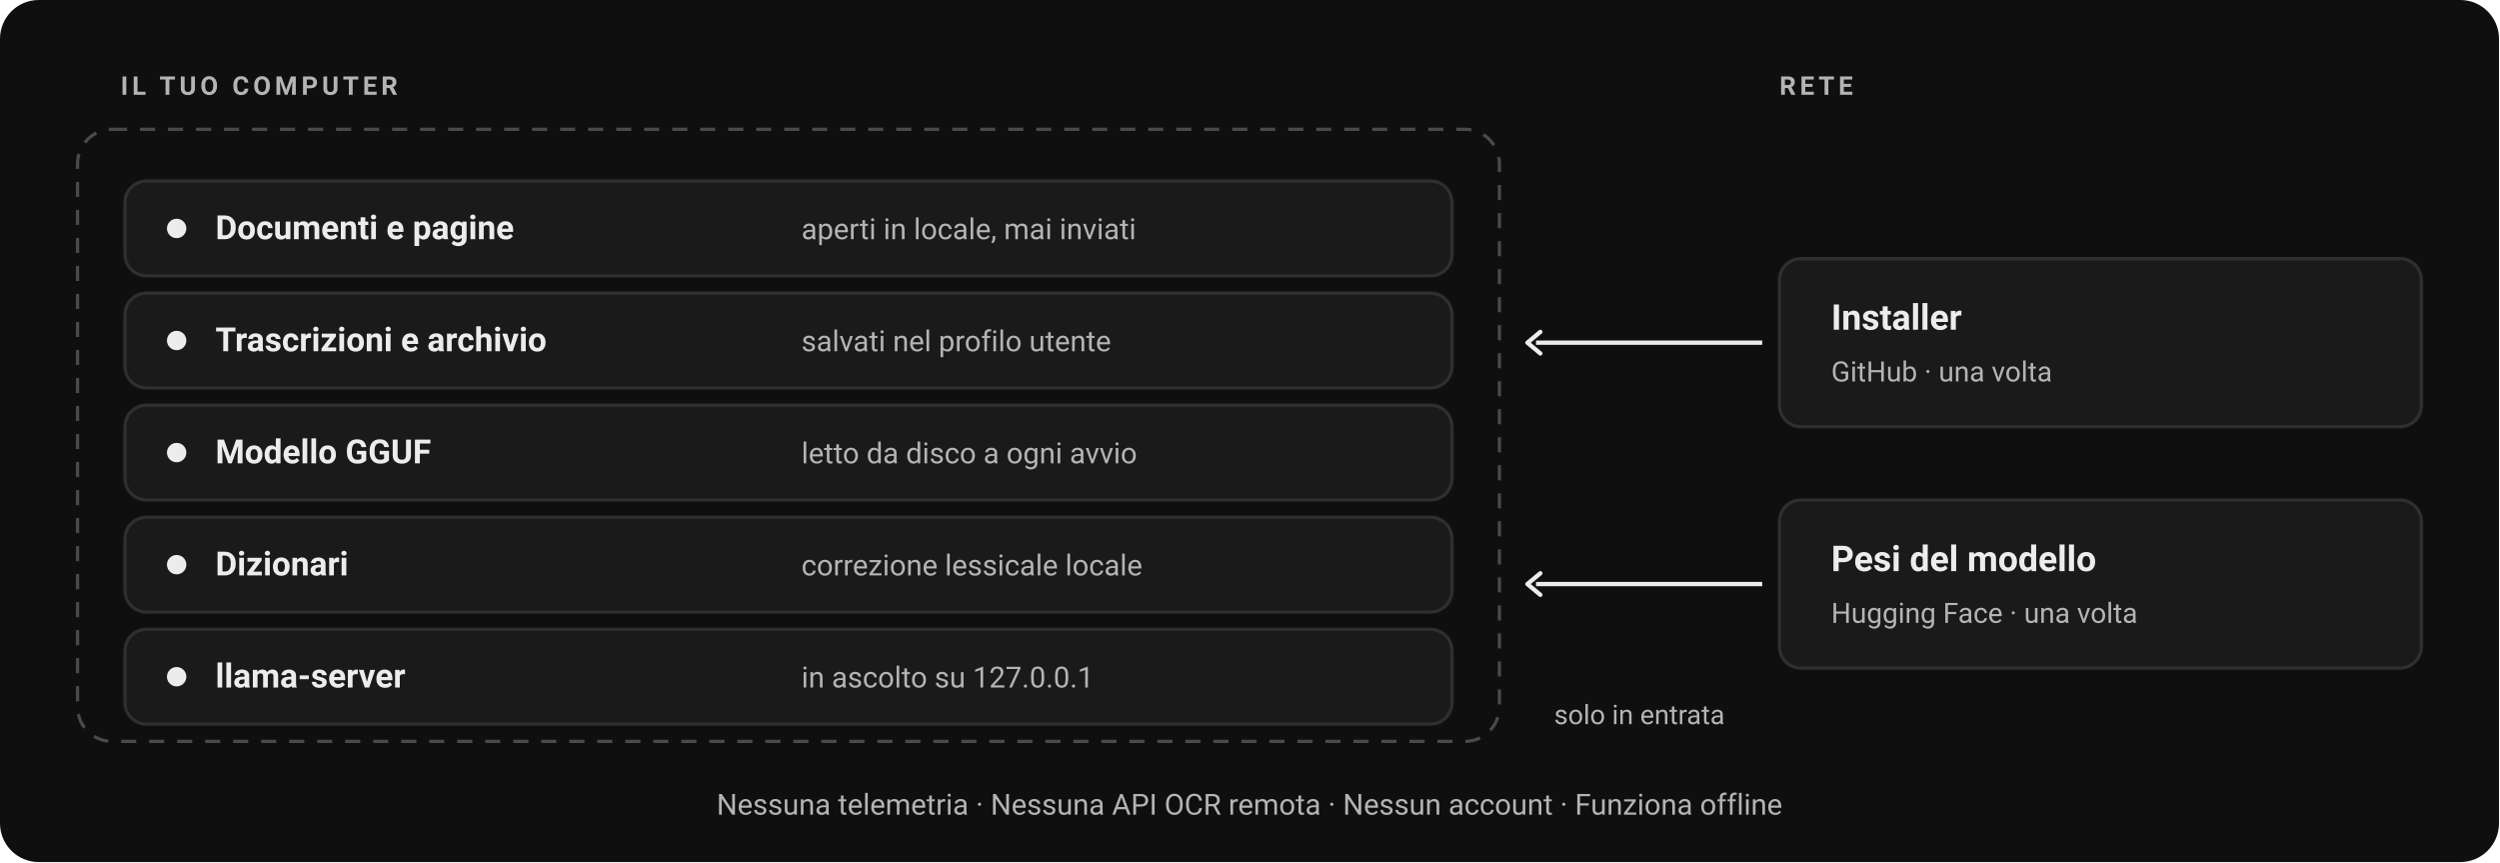
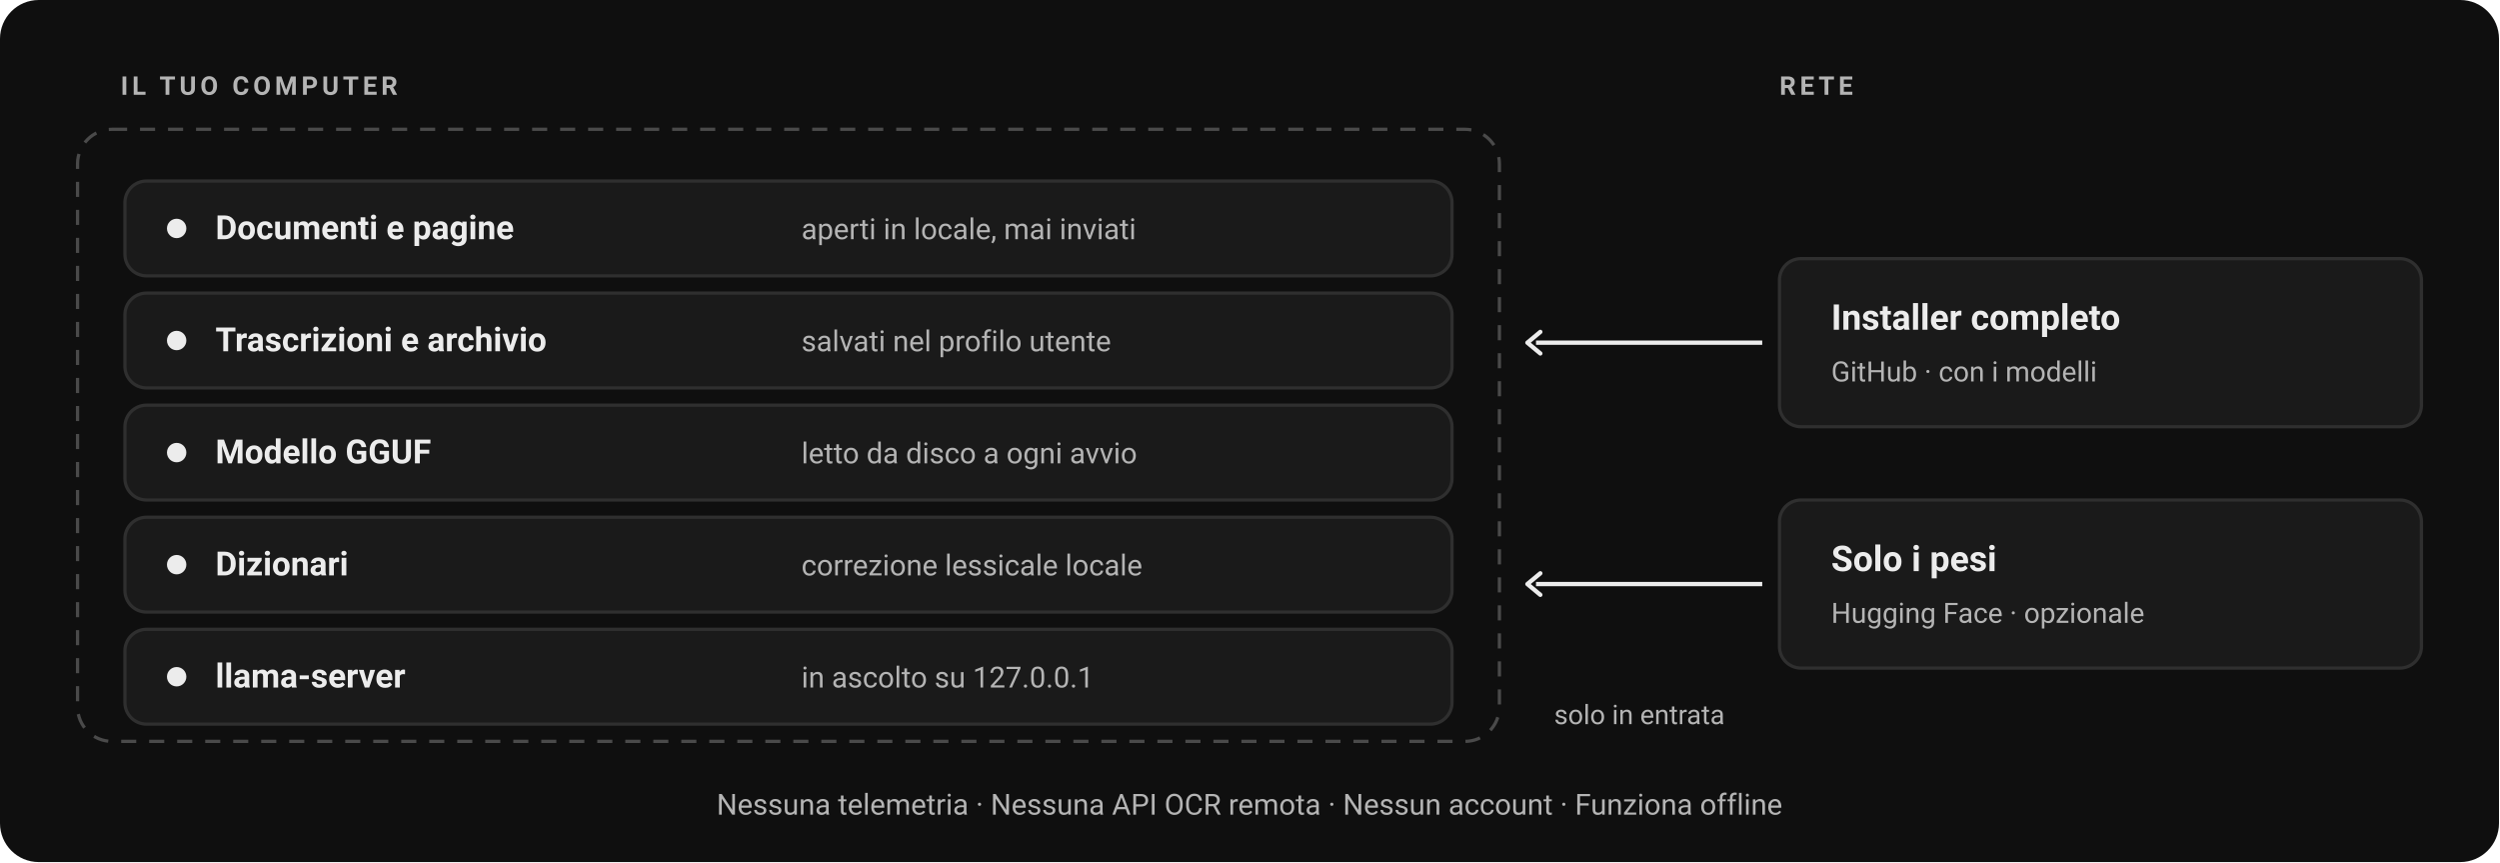
<svg xmlns="http://www.w3.org/2000/svg" width="1160" height="400" viewBox="0 0 1160 400" role="img" aria-labelledby="titolo descrizione">
  <rect width="1160" height="400" rx="18" fill="#0f0f0f" />
  <g font-family="system-ui,-apple-system,Segoe UI,Roboto,Arial,sans-serif">
    <rect x="36" y="60" width="660" height="284" rx="16" fill="none" stroke="#4a4a4a" stroke-width="1.5" stroke-dasharray="7 6" />
    <text x="56" y="44" font-size="12" fill="#b4b4b4" font-weight="600" text-anchor="start" letter-spacing="1.8">IL TUO COMPUTER</text>
    <text x="826" y="44" font-size="12" fill="#b4b4b4" font-weight="600" text-anchor="start" letter-spacing="1.8">RETE</text>
    <rect x="58" y="84" width="616" height="44" rx="10" fill="#1a1a1a" stroke="#2f2f2f" stroke-width="1.5" />
    <circle cx="82" cy="106" r="4.5" fill="#ececec" />
    <text x="100" y="111" font-size="15.5" fill="#ececec" font-weight="600" text-anchor="start">Documenti e pagine</text>
    <text x="372" y="111" font-size="13.5" fill="#b4b4b4" font-weight="400" text-anchor="start">aperti in locale, mai inviati</text>
    <rect x="58" y="136" width="616" height="44" rx="10" fill="#1a1a1a" stroke="#2f2f2f" stroke-width="1.5" />
    <circle cx="82" cy="158" r="4.5" fill="#ececec" />
    <text x="100" y="163" font-size="15.5" fill="#ececec" font-weight="600" text-anchor="start">Trascrizioni e archivio</text>
    <text x="372" y="163" font-size="13.5" fill="#b4b4b4" font-weight="400" text-anchor="start">salvati nel profilo utente</text>
    <rect x="58" y="188" width="616" height="44" rx="10" fill="#1a1a1a" stroke="#2f2f2f" stroke-width="1.5" />
    <circle cx="82" cy="210" r="4.5" fill="#ececec" />
    <text x="100" y="215" font-size="15.5" fill="#ececec" font-weight="600" text-anchor="start">Modello GGUF</text>
    <text x="372" y="215" font-size="13.5" fill="#b4b4b4" font-weight="400" text-anchor="start">letto da disco a ogni avvio</text>
    <rect x="58" y="240" width="616" height="44" rx="10" fill="#1a1a1a" stroke="#2f2f2f" stroke-width="1.5" />
    <circle cx="82" cy="262" r="4.5" fill="#ececec" />
    <text x="100" y="267" font-size="15.5" fill="#ececec" font-weight="600" text-anchor="start">Dizionari</text>
    <text x="372" y="267" font-size="13.5" fill="#b4b4b4" font-weight="400" text-anchor="start">correzione lessicale locale</text>
    <rect x="58" y="292" width="616" height="44" rx="10" fill="#1a1a1a" stroke="#2f2f2f" stroke-width="1.5" />
    <circle cx="82" cy="314" r="4.5" fill="#ececec" />
    <text x="100" y="319" font-size="15.5" fill="#ececec" font-weight="600" text-anchor="start">llama-server</text>
    <text x="372" y="319" font-size="13.5" fill="#b4b4b4" font-weight="400" text-anchor="start">in ascolto su 127.0.0.1</text>
    <rect x="826" y="120" width="298" height="78" rx="10" fill="#1a1a1a" stroke="#2f2f2f" stroke-width="1.5" />
-     <text x="850" y="153" font-size="16.5" fill="#ececec" font-weight="600" text-anchor="start">Installer</text>
-     <text x="850" y="177" font-size="13" fill="#b4b4b4" font-weight="400" text-anchor="start">GitHub · una volta</text>
+     <text x="850" y="153" font-size="16.5" fill="#ececec" font-weight="600" text-anchor="start">Installer completo</text>
+     <text x="850" y="177" font-size="13" fill="#b4b4b4" font-weight="400" text-anchor="start">GitHub · con i modelli</text>
    <path d="M818 159H713" stroke="#ececec" stroke-width="2" fill="none" />
    <path d="M715 154l-6 5 6 5" stroke="#ececec" stroke-width="2" fill="none" stroke-linecap="round" stroke-linejoin="round" />
    <rect x="826" y="232" width="298" height="78" rx="10" fill="#1a1a1a" stroke="#2f2f2f" stroke-width="1.5" />
-     <text x="850" y="265" font-size="16.5" fill="#ececec" font-weight="600" text-anchor="start">Pesi del modello</text>
-     <text x="850" y="289" font-size="13" fill="#b4b4b4" font-weight="400" text-anchor="start">Hugging Face · una volta</text>
+     <text x="850" y="265" font-size="16.5" fill="#ececec" font-weight="600" text-anchor="start">Solo i pesi</text>
+     <text x="850" y="289" font-size="13" fill="#b4b4b4" font-weight="400" text-anchor="start">Hugging Face · opzionale</text>
    <path d="M818 271H713" stroke="#ececec" stroke-width="2" fill="none" />
    <path d="M715 266l-6 5 6 5" stroke="#ececec" stroke-width="2" fill="none" stroke-linecap="round" stroke-linejoin="round" />
    <text x="761" y="336" font-size="12.5" fill="#b4b4b4" font-weight="400" text-anchor="middle">solo in entrata</text>
    <text x="580.0" y="378" font-size="13.5" fill="#b4b4b4" font-weight="400" text-anchor="middle">Nessuna telemetria · Nessuna API OCR remota · Nessun account · Funziona offline</text>
  </g>
</svg>
